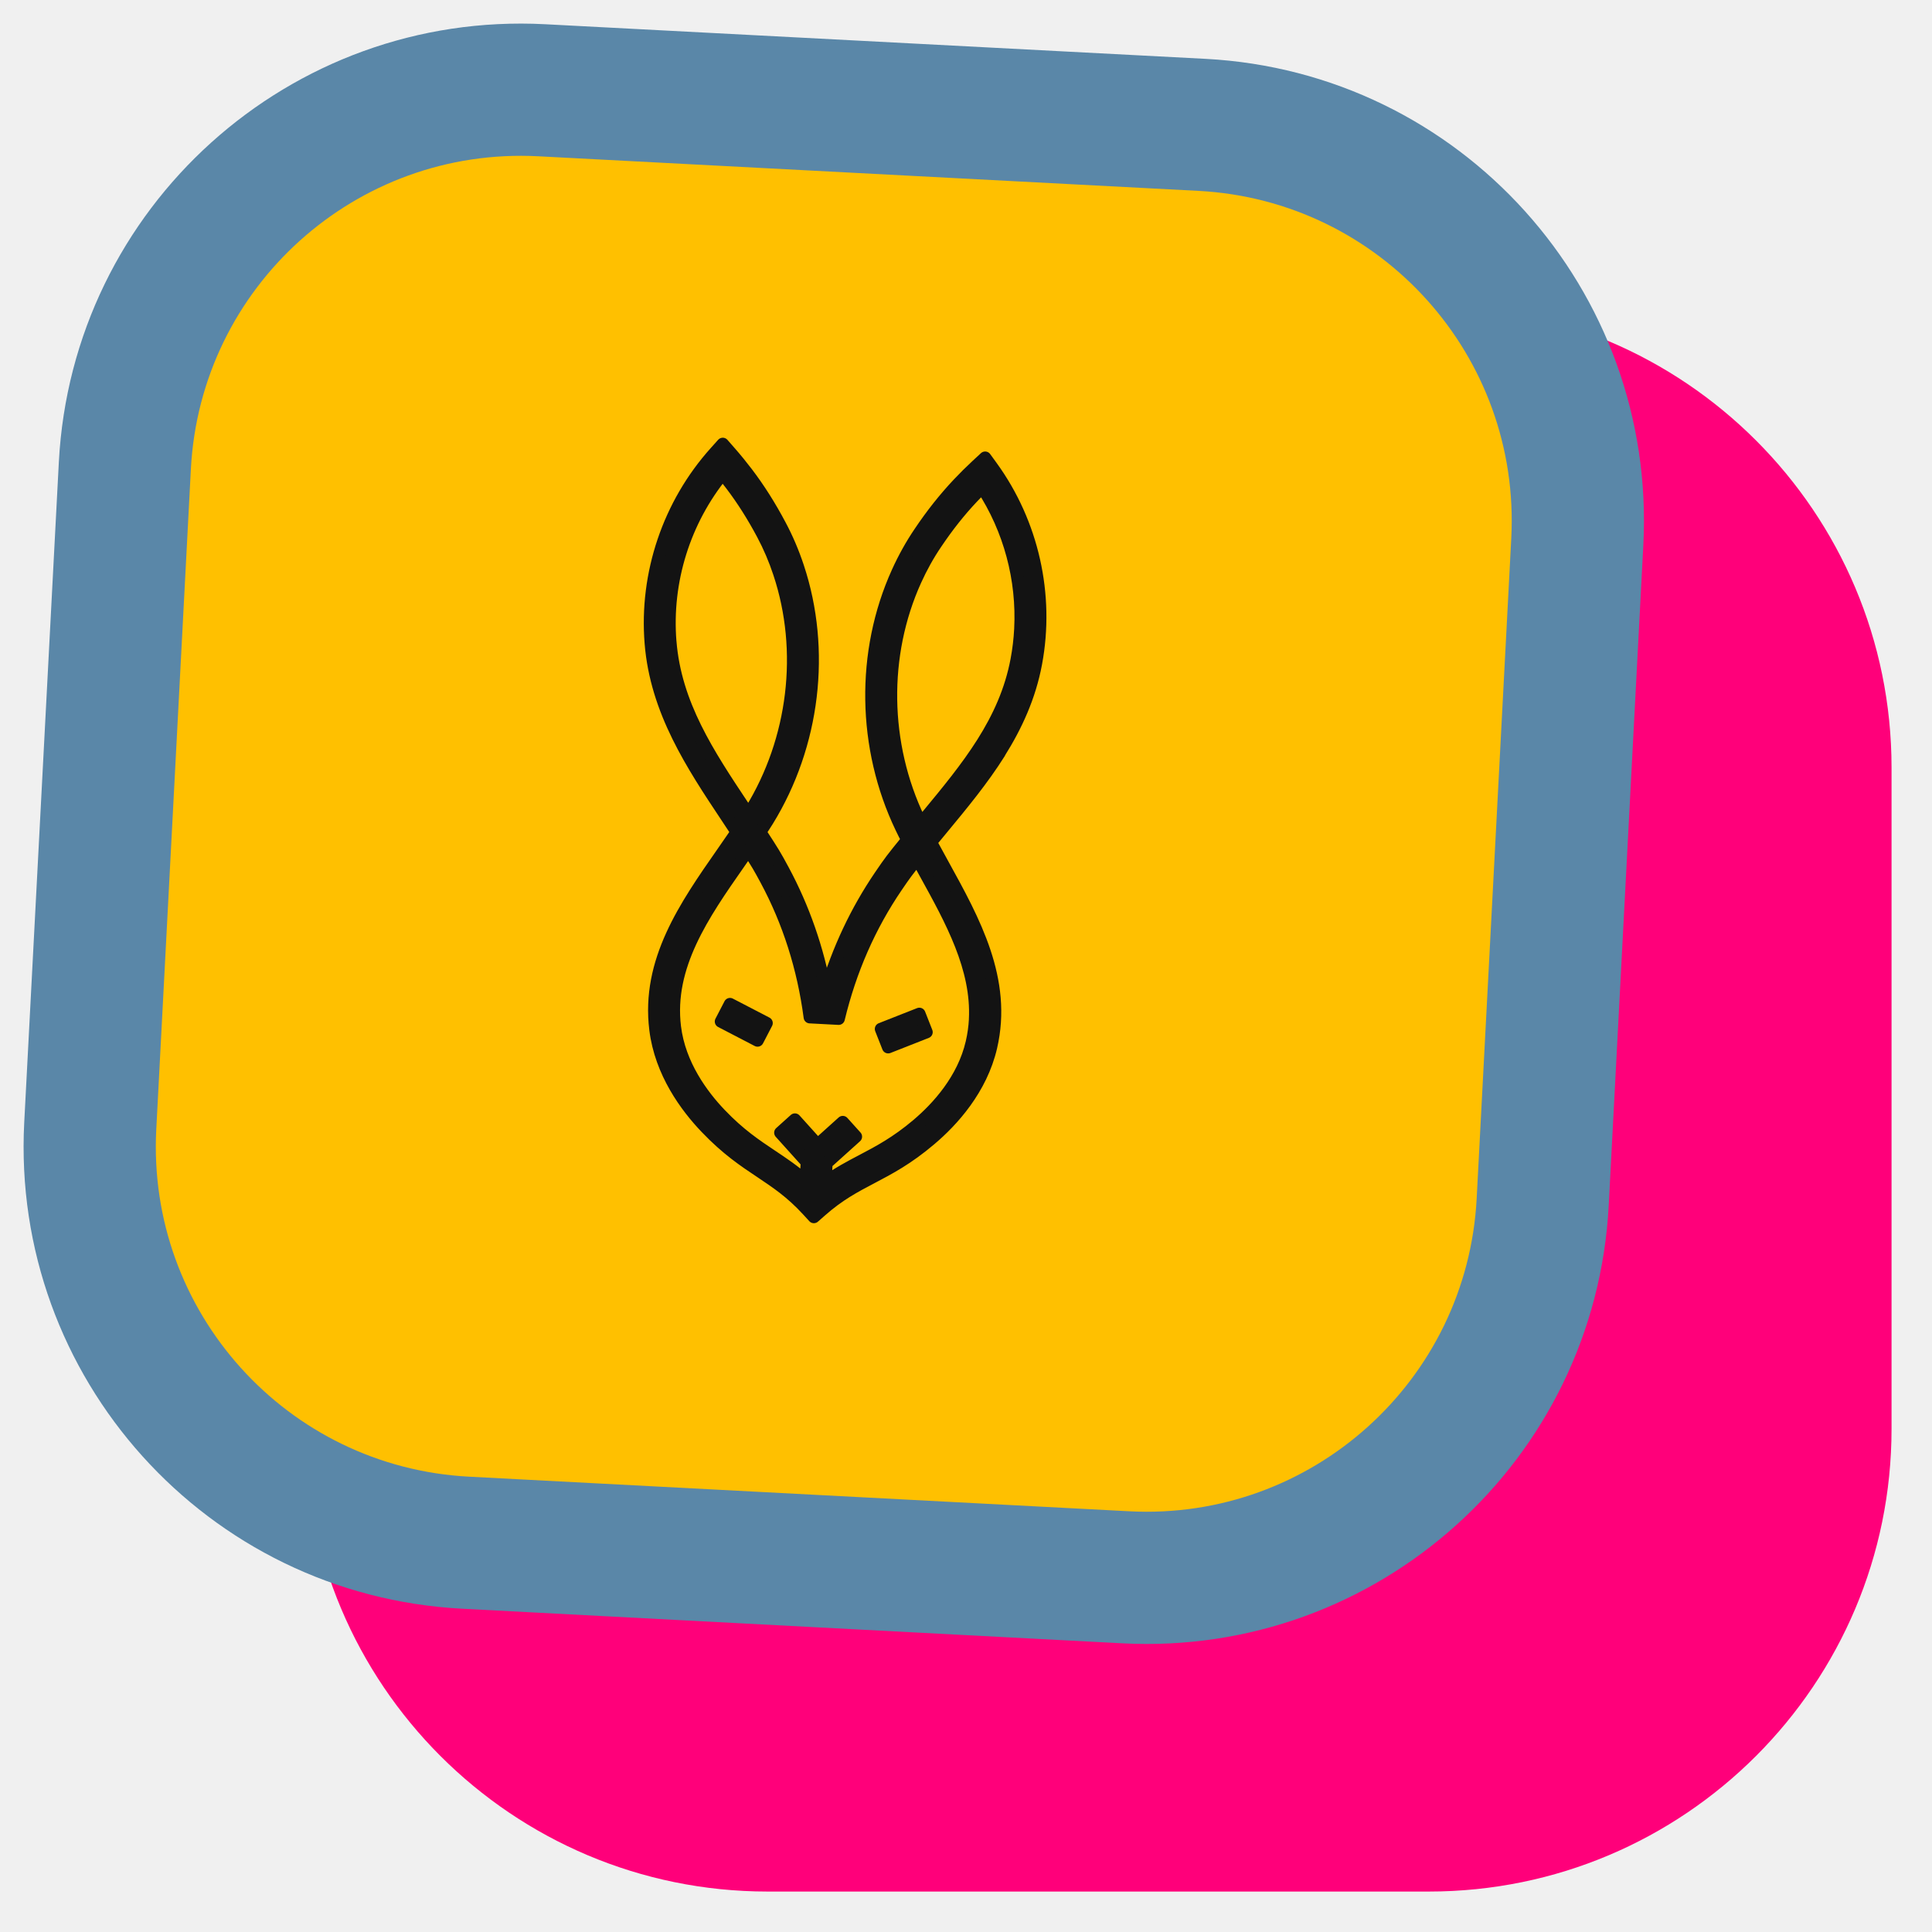
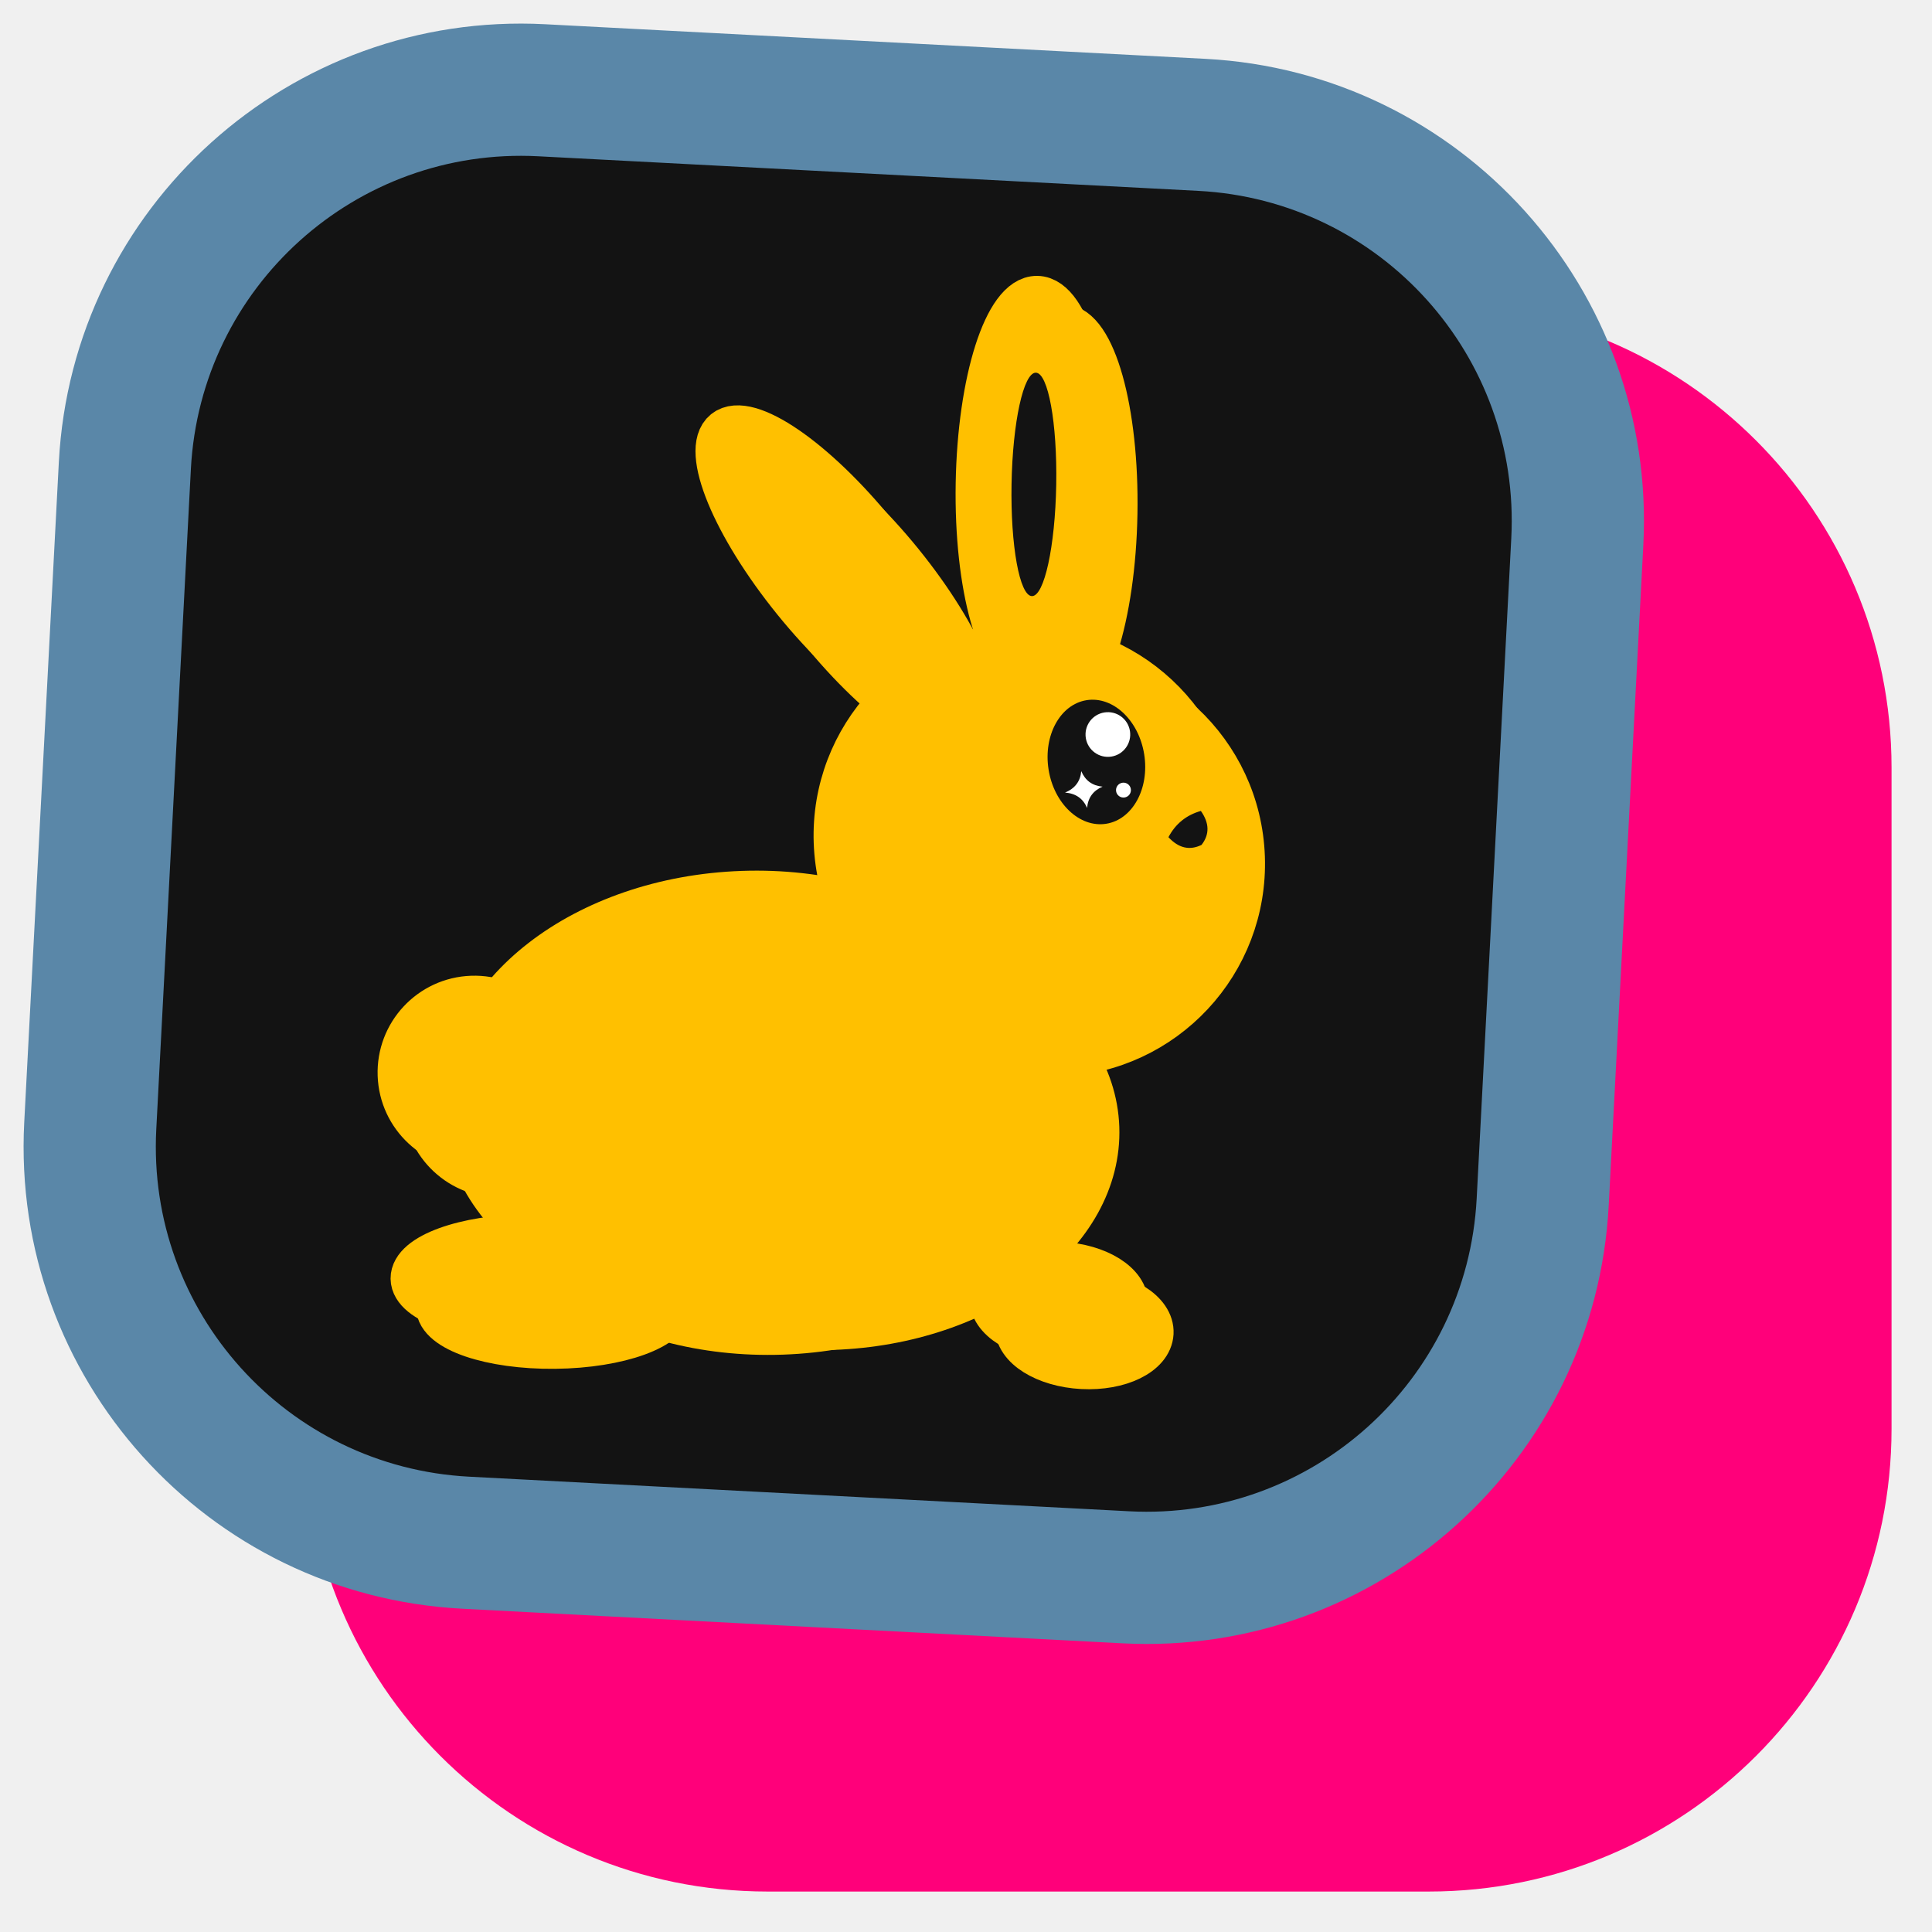
<svg xmlns="http://www.w3.org/2000/svg" viewBox="0 0 64 64">
+   <style>.rabbit-edge{fill:#ffc000;stroke:#ffc000;stroke-width:6}.rabbit-body{fill:#ffc000}.rabbit-ink,.rabbit-ear{fill:#131313}.rabbit-shine{fill:#ffffff}</style>
  <rect x="10.1" y="10.1" width="52.56" height="52.56" rx="15.33" fill="#ff007a" />
  <g transform="rotate(3 27.62 27.62)">
    <rect x="1.34" y="1.34" width="52.56" height="52.56" rx="15.33" fill="#5a87a8" />
-     <rect x="5.72" y="5.72" width="43.8" height="43.8" rx="10.95" fill="#ffc000" />
-     <g fill="#131313" stroke="#131313" stroke-width="4" stroke-linejoin="round" transform="translate(11.33 11.33) scale(0.10218) translate(-800.55 -380.53)">
-       <path d="m1012.2,510.96c5.02-9,8.89-18.7,10.34-29.63,2.98-22.39-3.46-45.33-17.68-62.92l-2.26-2.79-2.5,2.57c-1.99,2.05-3.95,4.21-5.81,6.4-4.16,4.92-7.96,10.25-11.59,16.32-2.5,4.14-4.69,8.61-6.52,13.29-10.35,26.45-8.27,57.35,5.55,82.67.67,1.24,1.4,2.51,2.16,3.82-4.72,6.46-5.16,7.11-8.11,11.96-7.18,11.81-12.45,24.72-15.77,38.52-3.31-13.8-8.59-26.71-15.76-38.52-2.95-4.85-3.4-5.5-8.12-11.98.76-1.3,1.48-2.57,2.16-3.81h0c13.82-25.32,15.89-56.22,5.55-82.67-1.83-4.69-4.02-9.16-6.52-13.29-3.64-6.07-7.43-11.4-11.59-16.32-1.86-2.19-3.81-4.35-5.81-6.4l-2.5-2.57-2.25,2.79c-14.22,17.59-20.67,40.53-17.68,62.92,2.9,21.86,15.46,38.77,27.62,55.12,1.14,1.54,2.28,3.07,3.41,4.62-1.39,2.3-2.83,4.62-4.25,6.89-11.12,17.88-22.63,36.35-18.71,58.38,2.45,13.84,11.2,24.49,18.11,30.99,7.04,6.63,12.82,10.07,18.41,13.38,5.22,3.11,10.16,6.04,15.73,11.49l2.22,2.18,2.23-2.18c5.56-5.45,10.5-8.38,15.73-11.49,5.59-3.32,11.37-6.75,18.4-13.38,3.46-3.25,7.37-7.53,10.73-12.75,3.35-5.2,6.16-11.33,7.39-18.25,3.91-22.02-7.59-40.5-18.71-58.38-1.41-2.27-2.86-4.59-4.25-6.89,1.13-1.55,2.28-3.07,3.42-4.62,6.07-8.17,12.25-16.48,17.28-25.49Zm-108.42-30.46c-2.59-19.46,2.53-39.36,14.1-55.18,1.02,1.11,2.01,2.24,2.99,3.39,3.93,4.65,7.53,9.72,11,15.49,2.31,3.83,4.35,7.98,6.04,12.33,9.67,24.72,7.73,53.61-5.19,77.29-.23.41-.46.83-.71,1.26-.6-.81-1.2-1.62-1.8-2.42-12.21-16.42-23.73-31.93-26.42-52.16Zm105.09,117.16c0,2.49-.22,5.01-.67,7.56-2.15,12.12-10,21.64-16.2,27.48-6.53,6.14-11.99,9.39-17.29,12.54-3.7,2.2-7.49,4.45-11.52,7.64v-6.16l.64-.64,8.45-8.45-4.5-4.5s-4.82,4.81-7.77,7.77l-7.77-7.77-4.5,4.5,9.09,9.09v6.17c-4.02-3.19-7.81-5.44-11.52-7.64-5.29-3.15-10.77-6.39-17.29-12.54-6.21-5.84-14.06-15.36-16.21-27.48-3.48-19.62,7.36-37.05,17.85-53.89.96-1.54,1.94-3.12,2.91-4.7,0,.01.01.02.03.04,3.18,4.38,3.76,5.28,6.21,9.3,8.04,13.24,13.57,27.92,16.51,43.77h9.38c2.94-15.85,8.47-30.53,16.51-43.76,2.45-4.03,3.02-4.94,6.2-9.31l.03-.04c.97,1.58,1.95,3.16,2.91,4.7,9.12,14.66,18.51,29.74,18.51,46.33Zm-19.06-65c-.6.8-1.2,1.61-1.8,2.42-.24-.43-.47-.85-.7-1.26-12.92-23.68-14.87-52.57-5.2-77.29,1.7-4.35,3.73-8.5,6.05-12.33,3.46-5.77,7.05-10.84,11-15.49.97-1.15,1.97-2.27,2.99-3.39,9.59,13.12,14.75,29.05,14.75,45.22,0,3.32-.22,6.65-.66,9.96-2.69,20.23-14.22,35.74-26.42,52.16Z" />
-       <g>
-         <rect x="930.85" y="595.83" width="6.37" height="13.37" transform="translate(-.94 1203.57) rotate(-65.56)" />
-         <rect x="979.28" y="599.33" width="13.37" height="6.37" transform="translate(-161.03 462.68) rotate(-24.48)" />
+     <rect x="5.72" y="5.72" width="43.8" height="43.8" rx="10.95" fill="#131313" />
+     <svg x="9.5" y="8.5" width="36.2" height="37.8" viewBox="-68.4 -143.1 122.5 153.2">
+       <g class="rabbit-throw" transform="translate(3.6 3.6)">
+         <ellipse class="rabbit-edge" cx="-44.8" cy="-4" rx="15.6" ry="5.5" transform="rotate(-3.6 -44.8 -4)" />
+         <ellipse class="rabbit-edge" cx="16.4" cy="-104.3" rx="7" ry="23.5" transform="rotate(-5 -37 0) rotate(-7 24.4 -61.6) rotate(-30 16.4 -80.8)" />
+         <ellipse class="rabbit-edge" cx="-14" cy="-27.6" rx="38.4" ry="27.6" transform="rotate(-5 -37 0)" />
+         <ellipse class="rabbit-edge" cx="-7.2" cy="-26" rx="36.4" ry="25.6" transform="rotate(-5 -37 0)" />
+         <ellipse class="rabbit-edge" cx="24.4" cy="-61.6" rx="25.6" ry="25.6" transform="rotate(-5 -37 0)" />
+         <ellipse class="rabbit-edge" cx="-50.8" cy="-32.4" rx="10" ry="10" transform="rotate(-5 -37 0)" />
+         <ellipse class="rabbit-edge" cx="28.4" cy="-108.4" rx="7.5" ry="25" transform="rotate(-5 -37 0) rotate(-7 24.4 -61.6) rotate(10 28.4 -83.4)" />
+         <ellipse class="rabbit-edge" cx="26.4" cy="-4.5" rx="9" ry="5" />
      </g>
-     </g>
+       <ellipse class="rabbit-edge" cx="-44.8" cy="-4" rx="15.6" ry="5.5" transform="rotate(-3.6 -44.8 -4)" />
+       <ellipse class="rabbit-edge" cx="16.4" cy="-104.3" rx="7" ry="23.5" transform="rotate(-5 -37 0) rotate(-7 24.4 -61.6) rotate(-30 16.4 -80.8)" />
+       <ellipse class="rabbit-body" cx="-44.8" cy="-4" rx="15.6" ry="5.5" transform="rotate(-3.6 -44.8 -4)" />
+       <ellipse class="rabbit-body" cx="16.4" cy="-104.3" rx="7" ry="23.5" transform="rotate(-5 -37 0) rotate(-7 24.4 -61.6) rotate(-30 16.4 -80.8)" />
+       <ellipse class="rabbit-edge" cx="-14" cy="-27.6" rx="38.4" ry="27.6" transform="rotate(-5 -37 0)" />
+       <ellipse class="rabbit-edge" cx="-7.2" cy="-26" rx="36.4" ry="25.6" transform="rotate(-5 -37 0)" />
+       <ellipse class="rabbit-edge" cx="24.4" cy="-61.6" rx="25.6" ry="25.6" transform="rotate(-5 -37 0)" />
+       <ellipse class="rabbit-body" cx="-14" cy="-27.6" rx="38.4" ry="27.6" transform="rotate(-5 -37 0)" />
+       <ellipse class="rabbit-body" cx="-7.2" cy="-26" rx="36.4" ry="25.6" transform="rotate(-5 -37 0)" />
+       <ellipse class="rabbit-body" cx="24.4" cy="-61.6" rx="25.6" ry="25.6" transform="rotate(-5 -37 0)" />
+       <ellipse class="rabbit-edge" cx="-50.8" cy="-32.4" rx="10" ry="10" transform="rotate(-5 -37 0)" />
+       <ellipse class="rabbit-body" cx="-50.8" cy="-32.4" rx="10" ry="10" transform="rotate(-5 -37 0)" />
+       <ellipse class="rabbit-edge" cx="28.4" cy="-108.4" rx="7.5" ry="25" transform="rotate(-5 -37 0) rotate(-7 24.4 -61.6) rotate(10 28.4 -83.4)" />
+       <ellipse class="rabbit-body" cx="28.4" cy="-108.4" rx="7.5" ry="25" transform="rotate(-5 -37 0) rotate(-7 24.4 -61.6) rotate(10 28.4 -83.4)" />
+       <ellipse class="rabbit-edge" cx="26.4" cy="-4.5" rx="9" ry="5" />
+       <ellipse class="rabbit-body" cx="26.4" cy="-4.5" rx="9" ry="5" />
+       <ellipse class="rabbit-ear" cx="28.4" cy="-108.4" rx="3" ry="15" transform="rotate(-5 -37 0) rotate(-7 24.4 -61.6) rotate(10 28.4 -83.4)" />
+       <g transform="rotate(-5 -37 0) rotate(-7 24.4 -61.6)">
+         <ellipse class="rabbit-ink" cx="35.2" cy="-69.9" rx="6.5" ry="8.4" />
+         <circle class="rabbit-shine" cx="37.3" cy="-73.3" r="3" />
+         <path class="rabbit-shine" d="M33 -69Q33.5 -67 35.5 -66.5Q33.5 -66 33 -64Q32.5 -66 30.4 -66.5Q32.5 -67 33 -69Z" />
+         <circle class="rabbit-shine" cx="38.2" cy="-65.6" r="1" />
+       </g>
+       <path class="rabbit-ink" d="M43.5 -60Q46.3 -61.2 49.1 -60Q48.9 -57 46.3 -56.4Q43.7 -57 43.5 -60Z" transform="rotate(-5 -37 0) rotate(-7 24.4 -61.6) rotate(-30 46.3 -58.6)" />
+     </svg>
  </g>
</svg>
